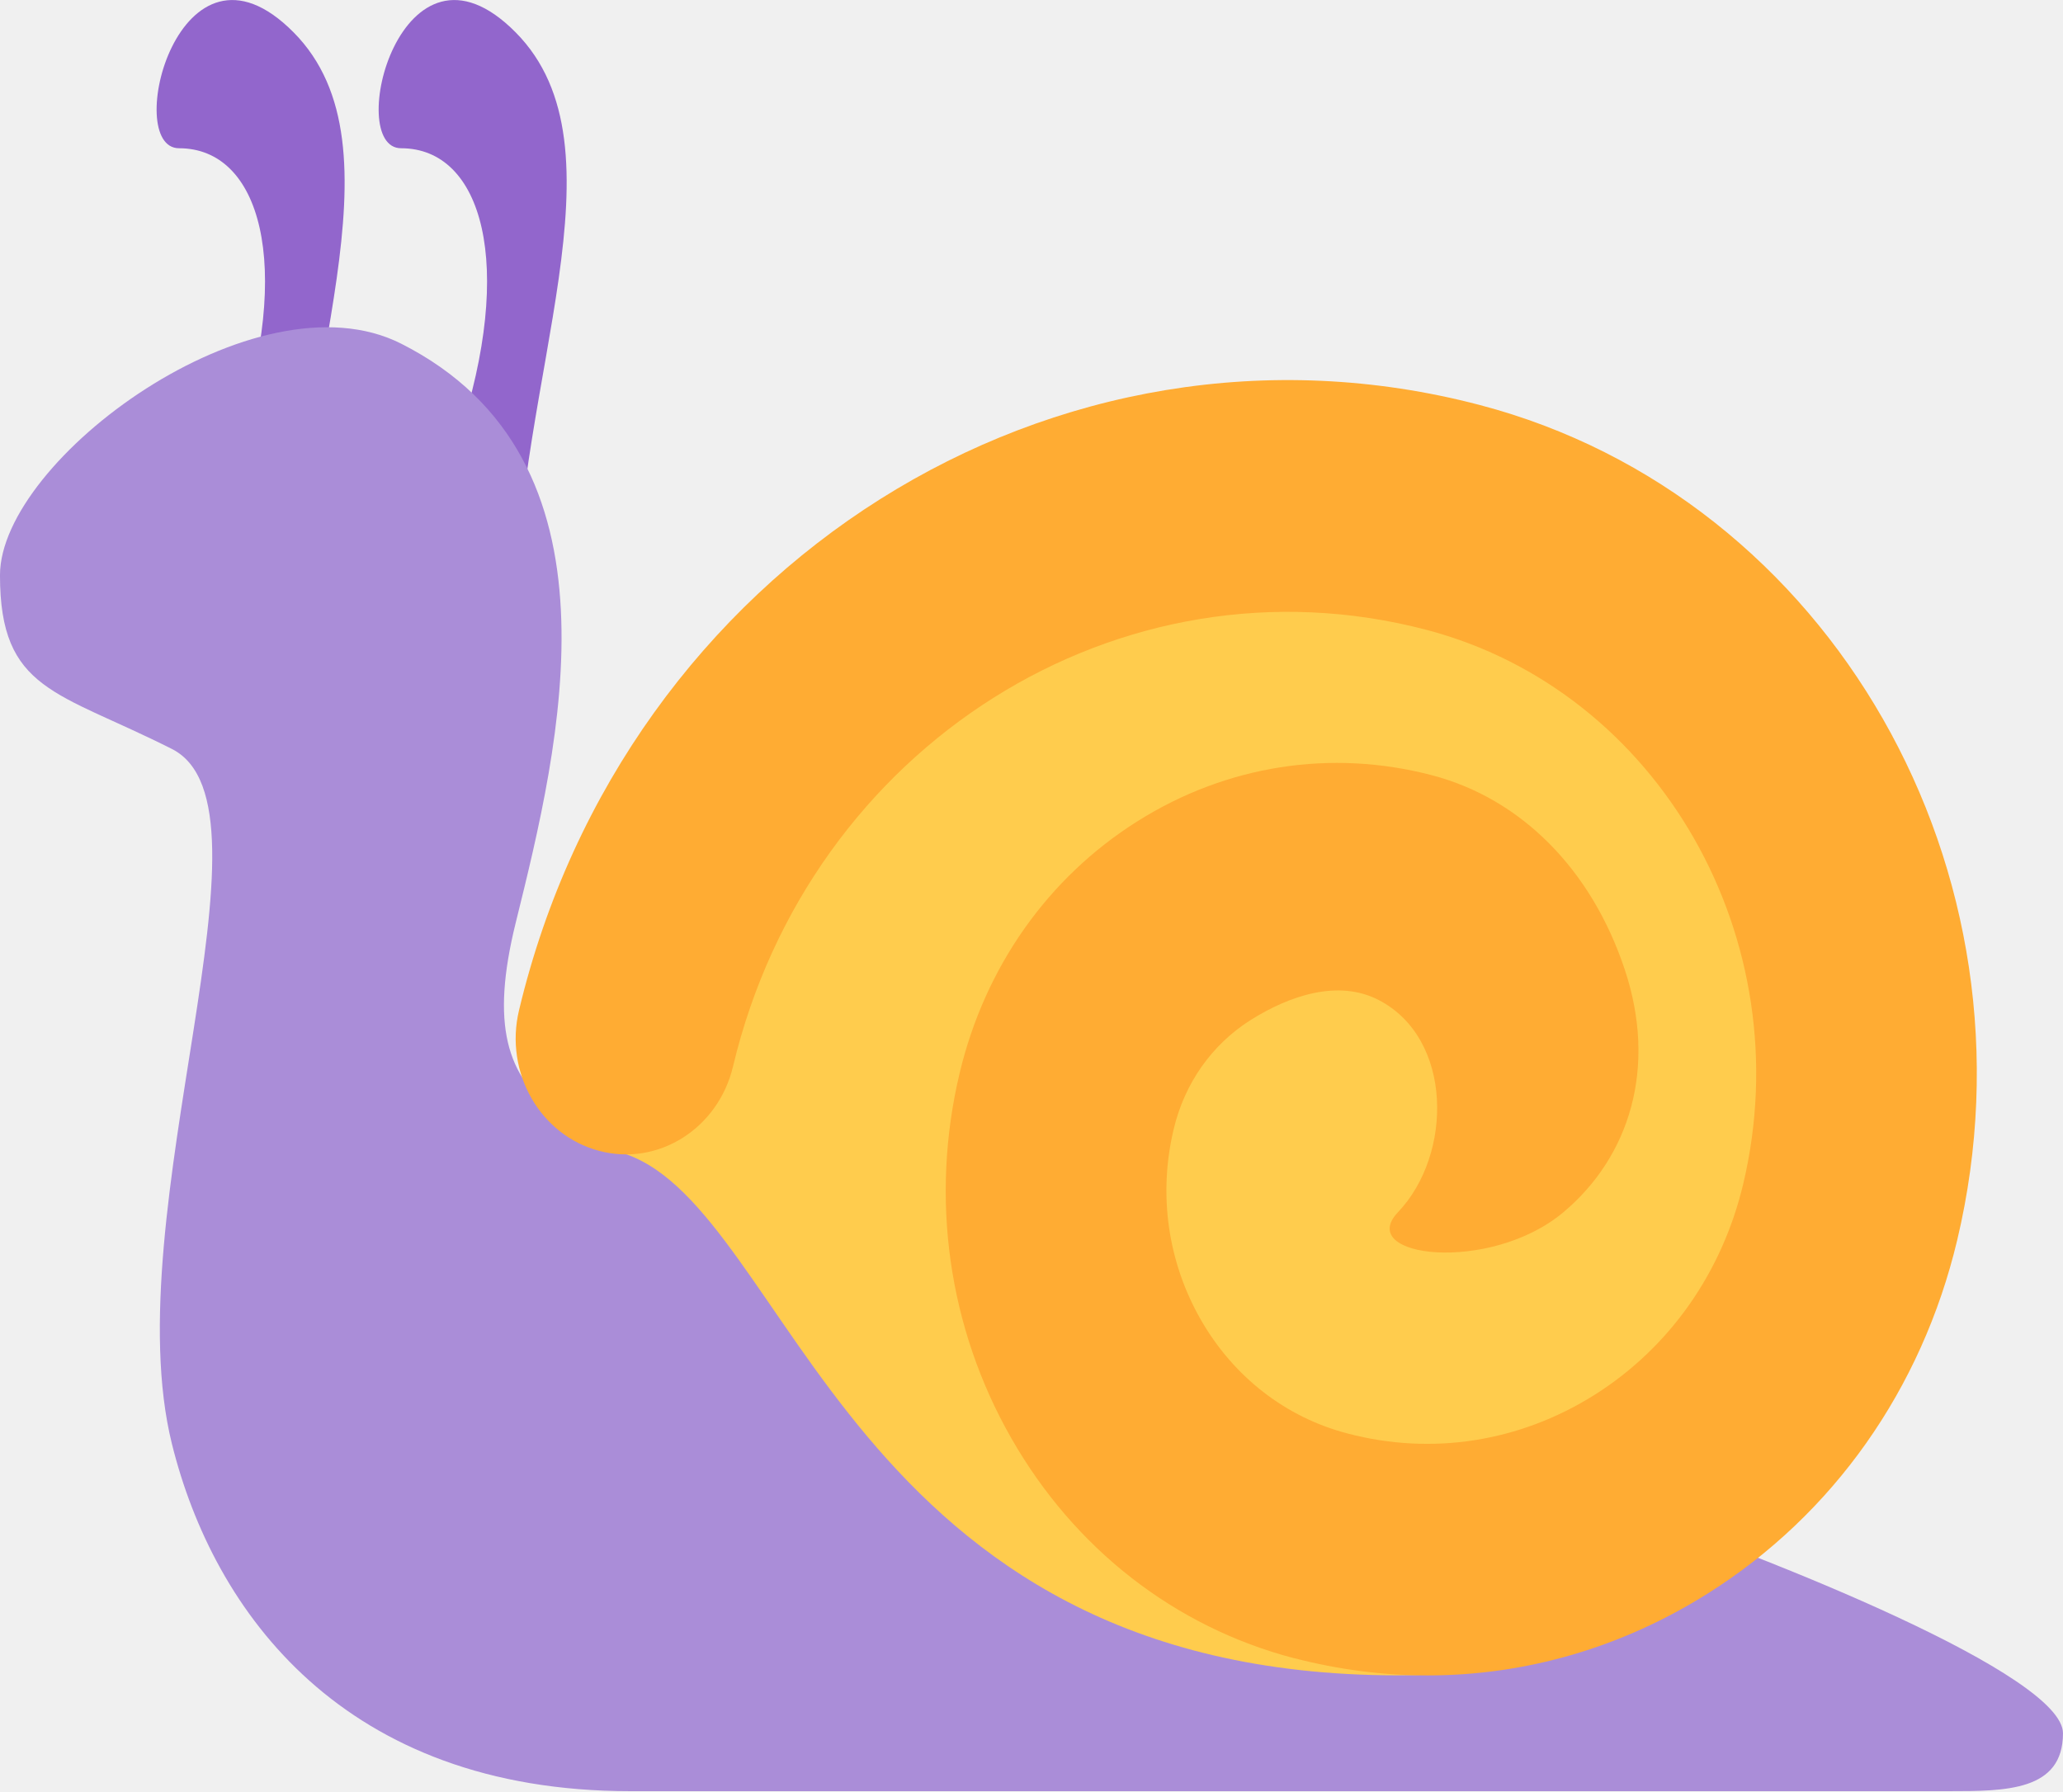
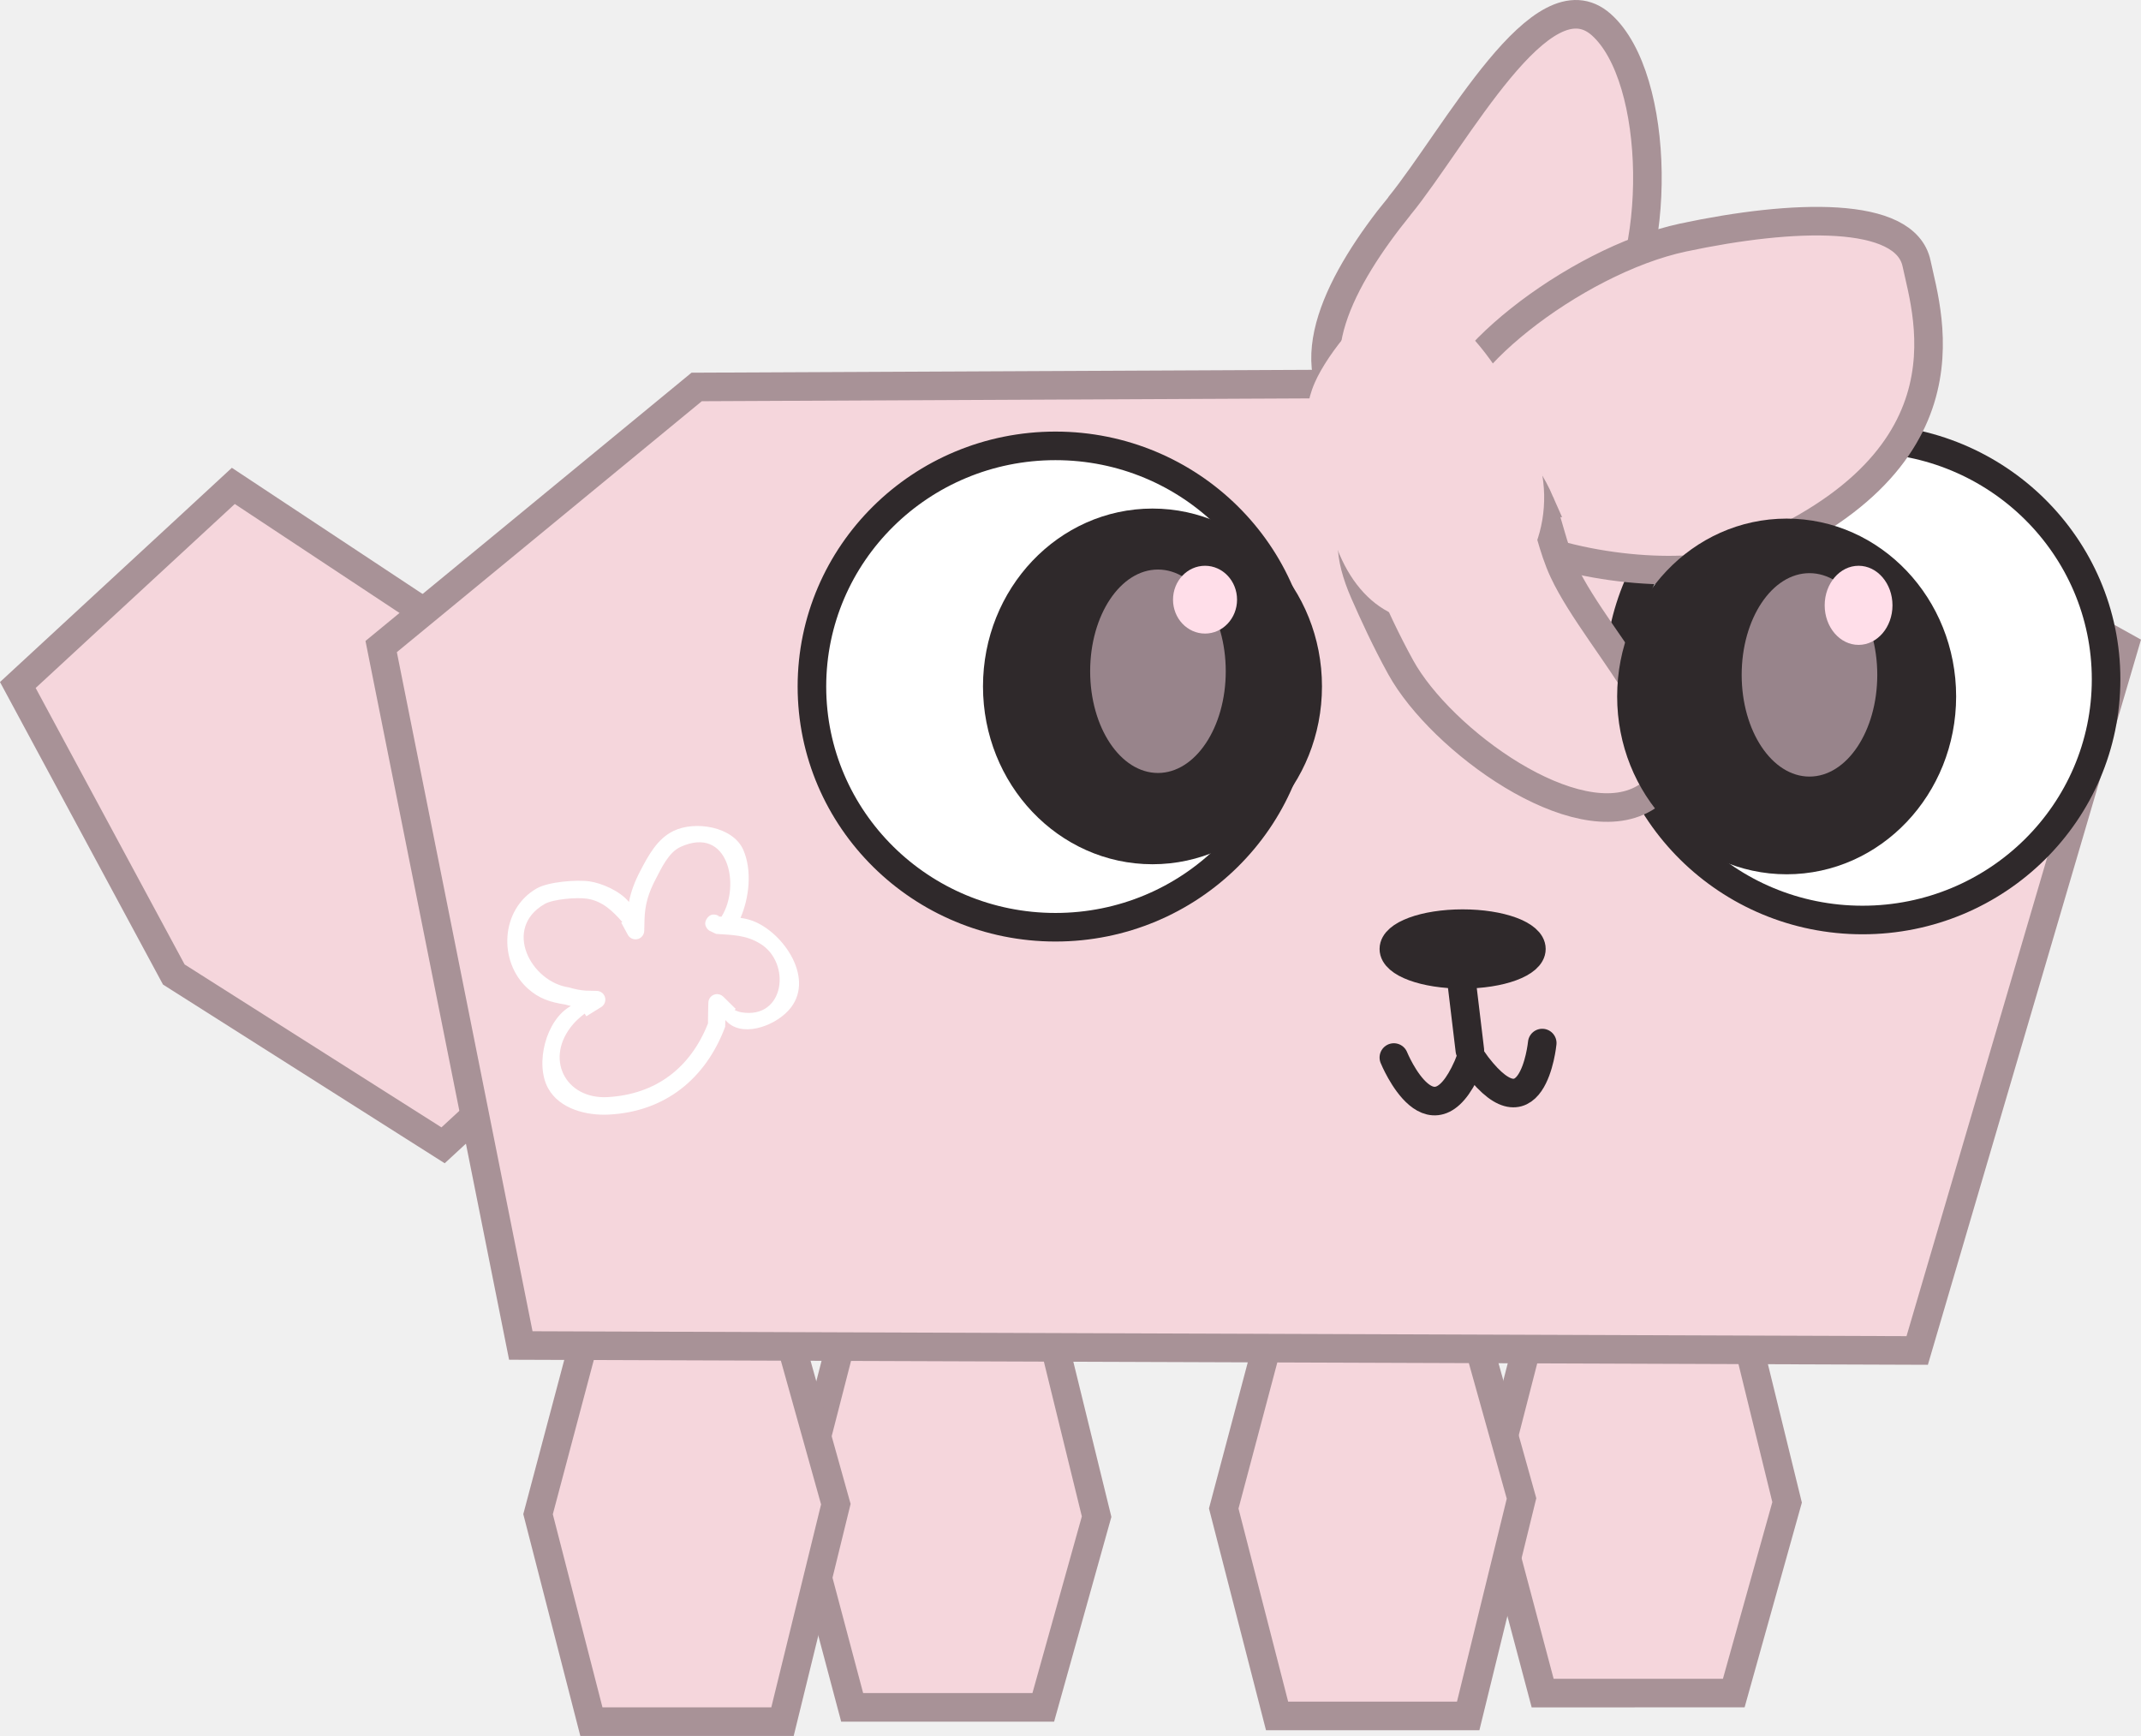
- <svg xmlns="http://www.w3.org/2000/svg" version="1.1" width="74.775" height="64.935" viewBox="0,0,74.775,64.935">
-   <g transform="translate(-202.6127,-147.5325)">
-     <g data-paper-data="{&quot;isPaintingLayer&quot;:true}" fill-rule="nonzero" stroke="none" stroke-width="1" stroke-linecap="butt" stroke-linejoin="miter" stroke-miterlimit="10" stroke-dasharray="" stroke-dashoffset="0" style="mix-blend-mode: normal">
-       <path d="M219.229,163.402c2.077,-6.297 0.86,-10.495 -2.077,-10.495c-2.077,0 0,-8.396 4.154,-4.198c4.154,4.198 0,12.594 0,20.991c0,2.097 -4.154,0 -2.077,-6.297zM211.181,163.402c2.077,-6.297 0.86,-10.495 -2.077,-10.495c-2.077,0 0,-8.396 4.154,-4.198c4.154,4.198 0,12.594 0,20.991c0,2.097 -4.154,0 -2.077,-6.297z" fill="#9266cc" />
-       <path d="M277.387,210.368c0,2.099 -2.077,2.099 -4.154,2.099h-47.773c-10.385,0 -15.104,-6.486 -16.617,-12.594c-2.077,-8.396 4.154,-23.09 0,-25.189c-4.154,-2.099 -6.231,-2.099 -6.231,-6.297c0,-4.198 9.285,-11.052 14.54,-8.396c8.308,4.198 5.747,14.551 4.154,20.991c-1.828,7.393 2.316,7.544 10.385,10.495c10.261,3.751 25.59,9.32 29.079,10.495c6.231,2.099 16.617,6.297 16.617,8.396z" fill="#aa8dd8" />
-       <path d="M247.291,164.187c13.245,0 23.984,9.398 23.984,20.991c0,11.589 -4.742,23.09 -17.987,23.09c-19.988,0 -21.986,-16.793 -27.982,-18.892c-1.896,-0.663 8.74,-25.187 21.986,-25.189z" fill="#ffcc4d" />
-       <path d="M249.513,207.646c-4.316,-1.131 -7.951,-3.961 -10.242,-7.97c-2.289,-4.007 -2.954,-8.709 -1.876,-13.239c0.916,-3.846 3.201,-7.086 6.435,-9.125c3.236,-2.042 7.033,-2.634 10.693,-1.673c3.226,0.85 5.768,3.407 6.975,7.026c1.198,3.583 0.17,6.809 -2.218,8.814c-2.665,2.236 -7.558,1.639 -5.997,0c1.998,-2.099 1.998,-6.297 -0.698,-7.693c-1.468,-0.76 -3.236,-0.16 -4.64,0.724c-1.404,0.886 -2.397,2.292 -2.792,3.961c-0.563,2.357 -0.214,4.801 0.974,6.887c1.19,2.084 3.082,3.556 5.326,4.141c3.064,0.808 6.244,0.306 8.954,-1.398c2.708,-1.707 4.621,-4.421 5.388,-7.639c2.11,-8.864 -3.043,-17.88 -11.482,-20.097c-11.089,-2.909 -22.362,4.194 -25.133,15.835c-0.538,2.25 -2.717,3.623 -4.85,3.054c-2.139,-0.563 -3.442,-2.842 -2.906,-5.092c3.841,-16.136 19.473,-25.982 34.828,-21.946c12.718,3.34 20.478,16.923 17.3,30.279c-1.286,5.397 -4.493,9.943 -9.031,12.8c-3.122,1.969 -6.613,2.976 -10.161,2.976c-1.612,0 -3.238,-0.21 -4.848,-0.628z" fill="#ffac33" />
+ <svg xmlns="http://www.w3.org/2000/svg" version="1.1" width="149.876" height="121.515" viewBox="0,0,149.876,121.515">
+   <g transform="translate(-165.062,-119.2423)">
+     <g data-paper-data="{&quot;isPaintingLayer&quot;:true}" fill-rule="nonzero" stroke-linejoin="miter" stroke-miterlimit="10" stroke-dasharray="" stroke-dashoffset="0" style="mix-blend-mode: normal">
+       <path d="M224.716,238.758l-3.734,-14.053l3.734,-14.522h13.378l3.734,15.224l-3.734,13.35z" fill="#f5d6dc" stroke="#a89297" stroke-width="2" stroke-linecap="butt" />
+       <path d="M273.052,237.758l-3.734,-14.053l3.734,-14.522h13.378l3.734,15.224l-3.734,13.35z" fill="#f5d6dc" stroke="#a89297" stroke-width="2" stroke-linecap="butt" />
+       <path d="M267.839,210.783l3.734,13.35l-3.734,15.224h-13.378l-3.734,-14.522l3.734,-14.053z" data-paper-data="{&quot;index&quot;:null}" fill="#f5d6dc" stroke="#a89297" stroke-width="2" stroke-linecap="butt" />
+       <path d="M219.839,211.183l3.734,13.35l-3.734,15.224h-13.378l-3.734,-14.522l3.734,-14.053z" data-paper-data="{&quot;index&quot;:null}" fill="#f5d6dc" stroke="#a89297" stroke-width="2" stroke-linecap="butt" />
+       <path d="M196.079,199.414l-18.85,-11.957l-10.919,-20.264l15.085,-13.938l20.07,13.277l9.699,18.943z" fill="#f5d6dc" stroke="#a89297" stroke-width="2" stroke-linecap="butt" />
+       <path d="M213.83,146.329l66.714,-0.312l33.209,18.484l-14.482,49.274l-97.751,-0.349l-9.775,-48.925z" data-paper-data="{&quot;index&quot;:null}" fill="#f5d6dc" stroke="#a89297" stroke-width="2" stroke-linecap="butt" />
+       <path d="M214.555,183.528c0.351,-0.502 0.853,-0.15 0.853,-0.15l-0.131,0.015c0.098,0.007 0.196,0.012 0.293,0.017c0.009,-0.018 0.015,-0.028 0.015,-0.028c1.336,-2.151 0.466,-6.384 -2.884,-4.856c-0.843,0.385 -1.342,1.5 -1.74,2.258c-0.501,0.953 -0.753,1.765 -0.782,2.835l-0.018,0.768c-0.001,0.291 -0.21,0.548 -0.506,0.6c-0.271,0.048 -0.532,-0.091 -0.652,-0.324l-0.454,-0.839l0.077,-0.041c-0.673,-0.768 -1.394,-1.47 -2.471,-1.633c-0.72,-0.108 -2.376,0.03 -2.972,0.375c-2.951,1.708 -0.954,5.46 1.708,5.836c0.383,0.115 0.779,0.2 1.178,0.226l0.759,0.017c0.291,0.001 0.548,0.21 0.6,0.506c0.046,0.259 -0.079,0.508 -0.293,0.634l-1.029,0.638l-0.116,-0.187c-0.282,0.217 -0.553,0.447 -0.786,0.715c-2.078,2.383 -0.58,5.299 2.402,5.129c3.375,-0.193 5.791,-2.051 7.017,-5.155c0.002,-0.225 0.004,-0.451 0.007,-0.676l0.018,-0.769c0.001,-0.291 0.21,-0.548 0.506,-0.6c0.205,-0.036 0.405,0.034 0.541,0.172l0.868,0.852l-0.076,0.077c0.156,0.079 0.32,0.138 0.495,0.166c3.021,0.487 3.481,-3.455 1.312,-4.797c-1.02,-0.631 -1.965,-0.614 -3.103,-0.694l-0.486,-0.233c0,0 -0.502,-0.351 -0.15,-0.853zM216.895,183.494c0.282,0.038 0.563,0.099 0.843,0.203c2.187,0.81 4.482,4.162 2.509,6.288c-1.078,1.162 -3.366,1.913 -4.406,0.656c-0.005,0.16 -0.011,0.32 -0.016,0.48c-1.361,3.63 -4.204,5.944 -8.153,6.142c-1.534,0.077 -3.432,-0.379 -4.239,-1.84c-0.945,-1.711 -0.153,-4.81 1.592,-5.761c-0.134,-0.031 -0.267,-0.065 -0.398,-0.104c-1.03,-0.159 -1.831,-0.404 -2.628,-1.128c-2.065,-1.877 -1.912,-5.533 0.632,-6.997c0.808,-0.465 2.788,-0.629 3.716,-0.492c0.83,0.122 2.106,0.659 2.743,1.439c0.144,-0.741 0.403,-1.425 0.789,-2.164c0.564,-1.08 1.186,-2.258 2.341,-2.814c1.504,-0.724 4.147,-0.301 4.867,1.315c0.636,1.428 0.427,3.371 -0.189,4.778z" data-paper-data="{&quot;index&quot;:null}" fill="#ffffff" stroke="none" stroke-width="0.5" stroke-linecap="butt" />
+       <path d="M238.948,184.149c-9.416,0 -17.049,-7.543 -17.049,-16.848c0,-9.305 7.633,-16.848 17.049,-16.848c9.416,0 17.049,7.543 17.049,16.848c0,9.305 -7.633,16.848 -17.049,16.848z" fill="#ffffff" stroke="#2f292b" stroke-width="2" stroke-linecap="butt" />
+       <path d="M295.445,183.642c-9.416,0 -17.049,-7.543 -17.049,-16.848c0,-9.305 7.633,-16.848 17.049,-16.848c9.416,0 17.049,7.543 17.049,16.848c0,9.305 -7.633,16.848 -17.049,16.848z" fill="#ffffff" stroke="#2f292b" stroke-width="2" stroke-linecap="butt" />
+       <path d="M267.956,192.763l-0.76,-6.334" fill="none" stroke="#2f292b" stroke-width="2" stroke-linecap="round" />
+       <path d="M267.45,187.443c-2.659,0 -4.814,-0.794 -4.814,-1.773c0,-0.979 2.155,-1.773 4.814,-1.773c2.659,0 4.814,0.794 4.814,1.773c0,0.979 -2.155,1.773 -4.814,1.773z" fill="#2f292b" stroke="#2f292b" stroke-width="2" stroke-linecap="butt" />
+       <path d="M245.739,178.739c-6.001,0 -10.865,-5.126 -10.865,-11.449c0,-6.323 4.865,-11.449 10.865,-11.449c6.001,0 10.865,5.126 10.865,11.449c0,6.323 -4.865,11.449 -10.865,11.449z" fill="#2f292b" stroke="#2f292b" stroke-width="2" stroke-linecap="butt" />
+       <g data-paper-data="{&quot;index&quot;:null}" fill="#f5d6dc" stroke-linecap="butt">
+         <path d="M263.015,133.68c4.026,-4.97 9.981,-16.424 14.145,-12.709c4.164,3.715 4.331,16.657 0.305,21.626c-4.026,4.97 -13.546,9.687 -17.71,5.972c-4.164,-3.715 -0.766,-9.92 3.26,-14.89z" stroke="#a89297" stroke-width="2" />
+         <path d="M282.893,135.868c7.697,-1.636 15.553,-1.908 16.336,1.825c0.784,3.733 4.468,14.51 -13.574,21.112c-4.46,0.948 -12.215,-0.078 -16.482,-2.79c-3.097,-1.968 -2.452,-5.525 -2.781,-7.095c-0.784,-3.733 8.804,-11.416 16.501,-13.052z" stroke="#a89297" stroke-width="2" />
+         <path d="M272.88,154.443c0.575,1.31 0.856,3.118 1.642,4.797c2.451,5.238 10.601,12.953 5.656,15.874c-4.77,2.818 -14.24,-4.041 -17.062,-9.161c-1.039,-1.884 -1.895,-3.755 -2.532,-5.207c-2.369,-5.397 0.444,-6.834 3.853,-8.424c3.409,-1.59 6.074,-3.276 8.444,2.121z" stroke="#a89297" stroke-width="2" />
+         <path d="M262.47,140.131c4.493,-0.955 9.463,7.103 10.481,11.951c1.018,4.848 -1.8,9.553 -6.293,10.508c-4.493,0.955 -7.586,-2.204 -8.604,-7.052c-0.209,-0.995 -0.884,-1.964 -0.949,-3.061c-0.14,-2.34 -1.135,-3.839 -0.01,-6.437c0.919,-2.123 3.769,-5.568 5.375,-5.909z" stroke="#474747" stroke-width="0" />
+       </g>
+       <path d="M273.023,192.256c0,0 -0.697,7.119 -4.967,1.05c-2.634,6.8 -5.42,-0.037 -5.42,-0.037" data-paper-data="{&quot;index&quot;:null}" fill="none" stroke="#2f292b" stroke-width="2" stroke-linecap="round" />
+       <path d="M290.132,179.442c-6.001,0 -10.865,-5.126 -10.865,-11.449c0,-6.323 4.865,-11.449 10.865,-11.449c6.001,0 10.865,5.126 10.865,11.449c0,6.323 -4.865,11.449 -10.865,11.449z" fill="#2f292b" stroke="#2f292b" stroke-width="2" stroke-linecap="butt" />
+       <path d="M250.868,166.23c0,3.932 -2.125,7.12 -4.746,7.12c-2.621,0 -4.746,-3.188 -4.746,-7.12c0,-3.932 2.125,-7.12 4.746,-7.12c2.621,0 4.746,3.188 4.746,7.12z" fill="#98848b" stroke="#2f292b" stroke-width="0" stroke-linecap="butt" />
+       <path d="M251.659,161.219c0,1.311 -1.003,2.373 -2.241,2.373c-1.238,0 -2.241,-1.063 -2.241,-2.373c0,-1.311 1.003,-2.373 2.241,-2.373c1.238,0 2.241,1.063 2.241,2.373z" fill="#ffdee9" stroke="#2f292b" stroke-width="0" stroke-linecap="butt" />
+       <path d="M296.476,166.483c0,3.932 -2.125,7.12 -4.746,7.12c-2.621,0 -4.746,-3.188 -4.746,-7.12c0,-3.932 2.125,-7.12 4.746,-7.12c2.621,0 4.746,3.188 4.746,7.12z" fill="#98848b" stroke="#2f292b" stroke-width="0" stroke-linecap="butt" />
+       <path d="M297.541,161.615c0,1.529 -1.063,2.769 -2.373,2.769c-1.311,0 -2.373,-1.24 -2.373,-2.769c0,-1.529 1.063,-2.769 2.373,-2.769c1.311,0 2.373,1.24 2.373,2.769z" fill="#ffdee9" stroke="#2f292b" stroke-width="0" stroke-linecap="butt" />
    </g>
  </g>
</svg>
